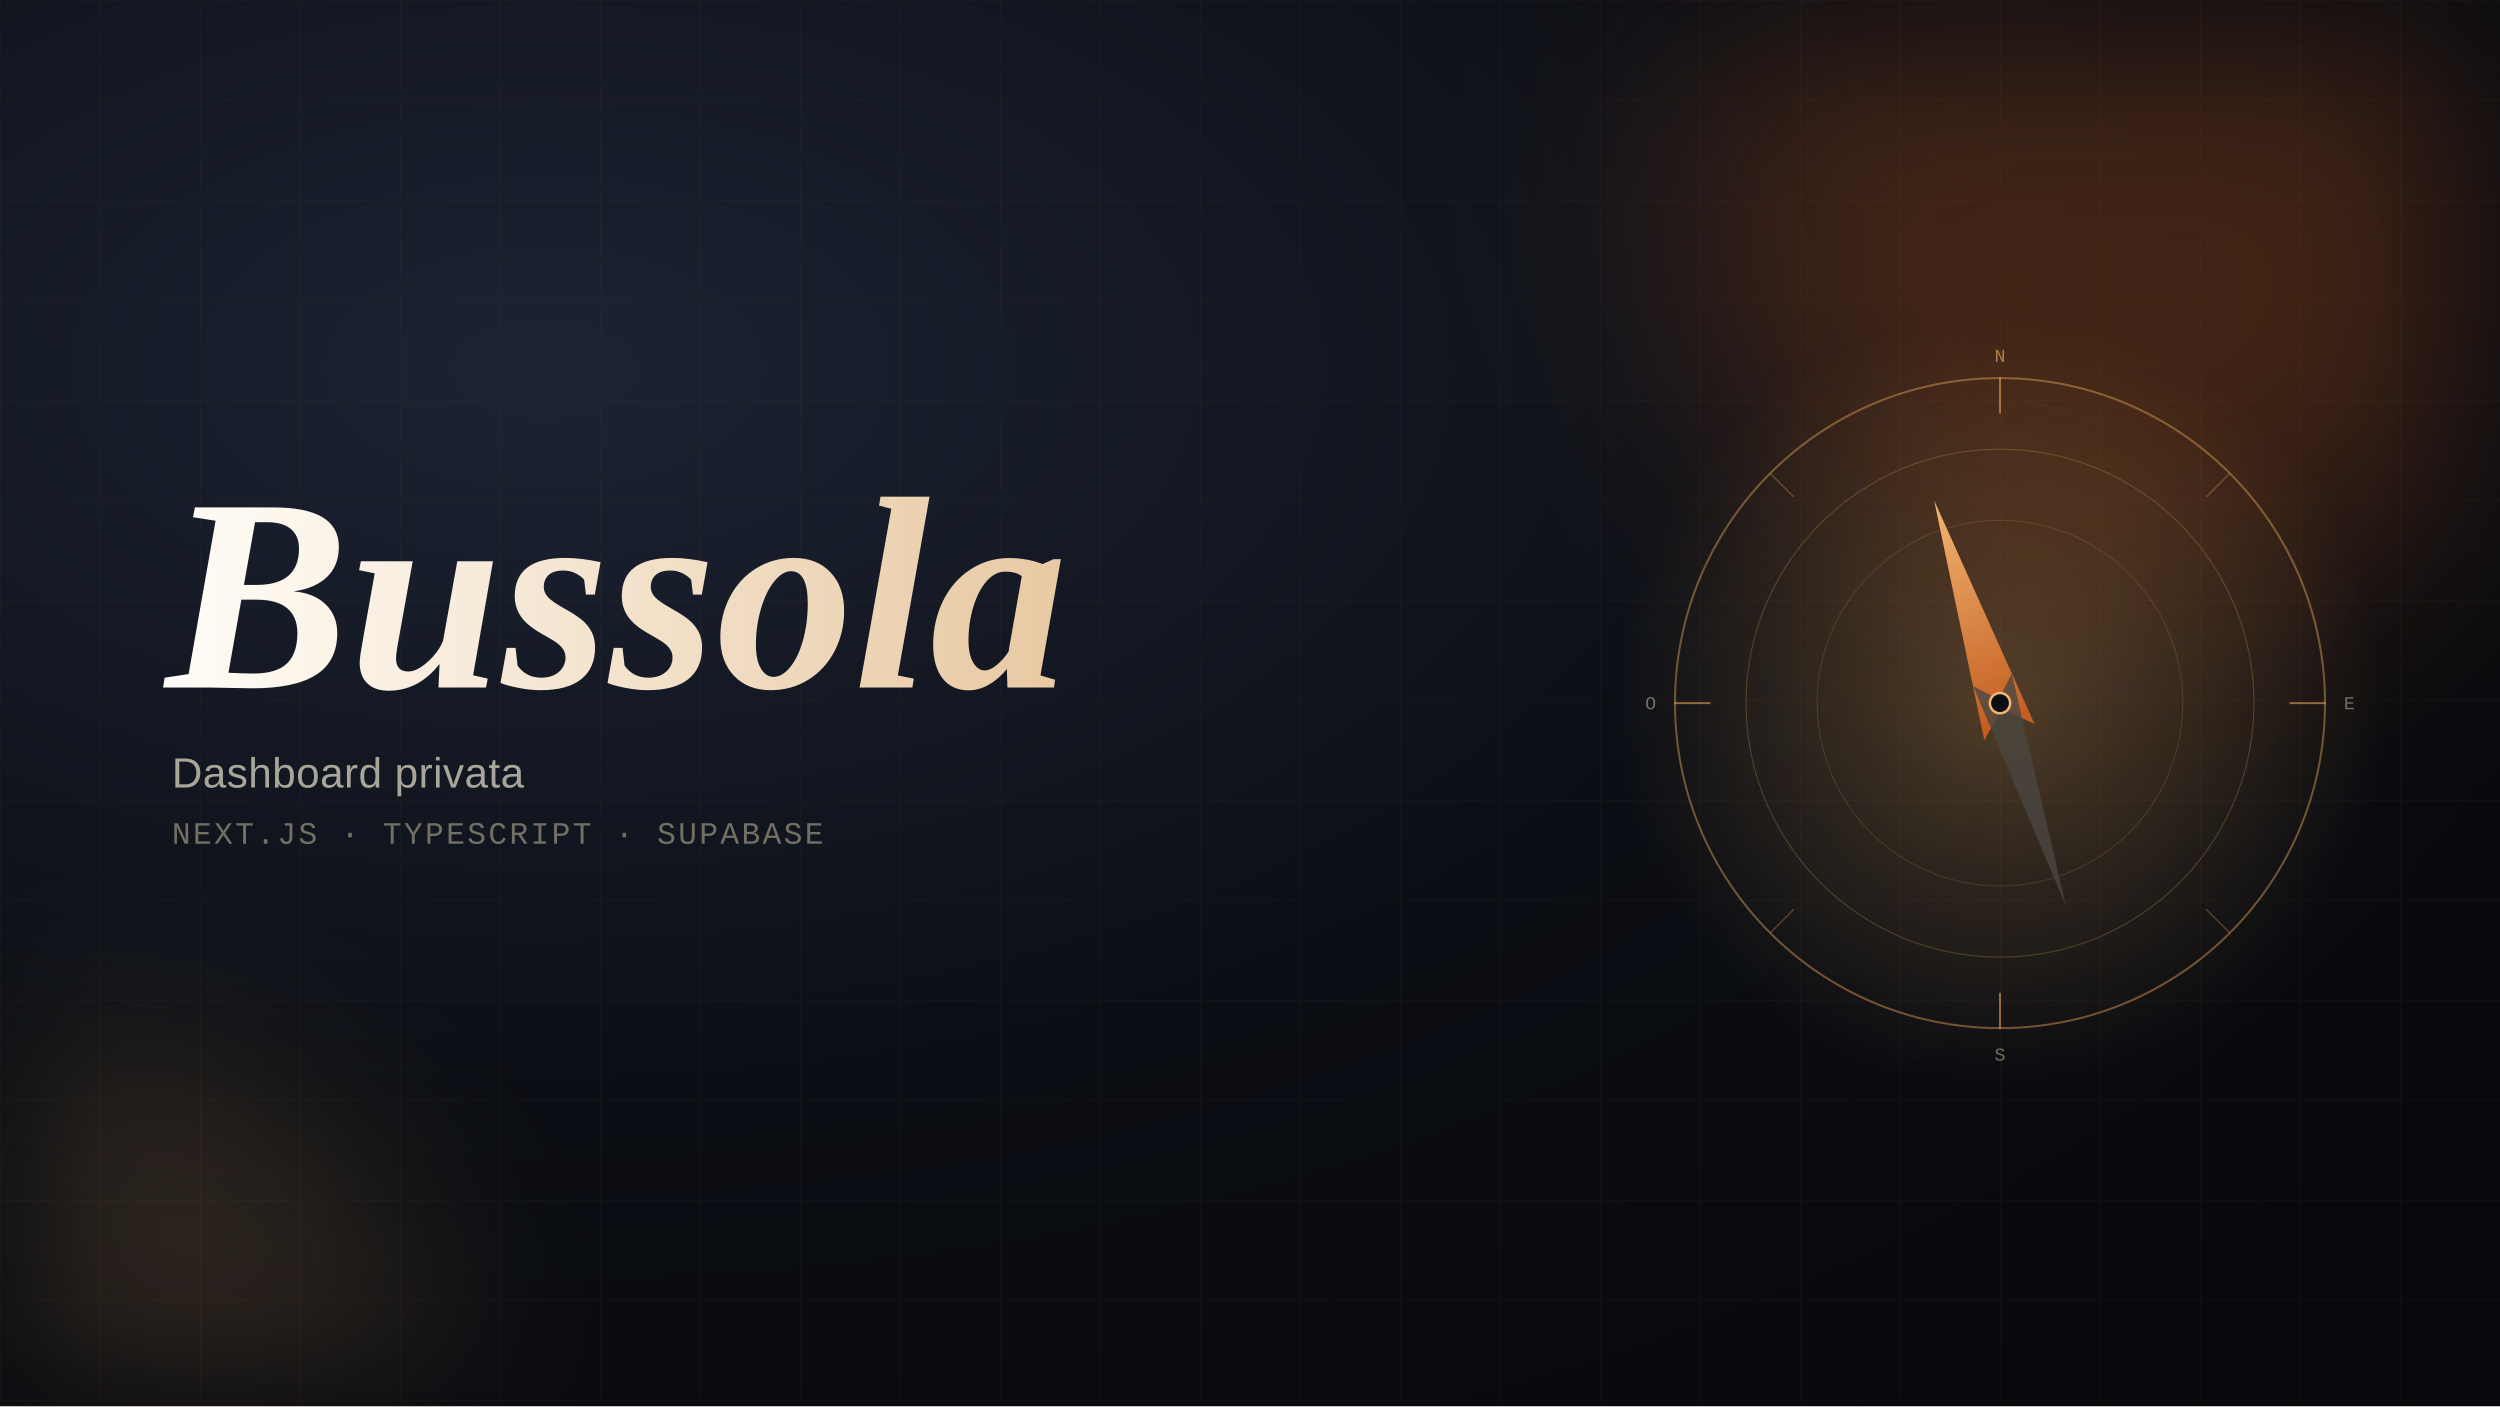
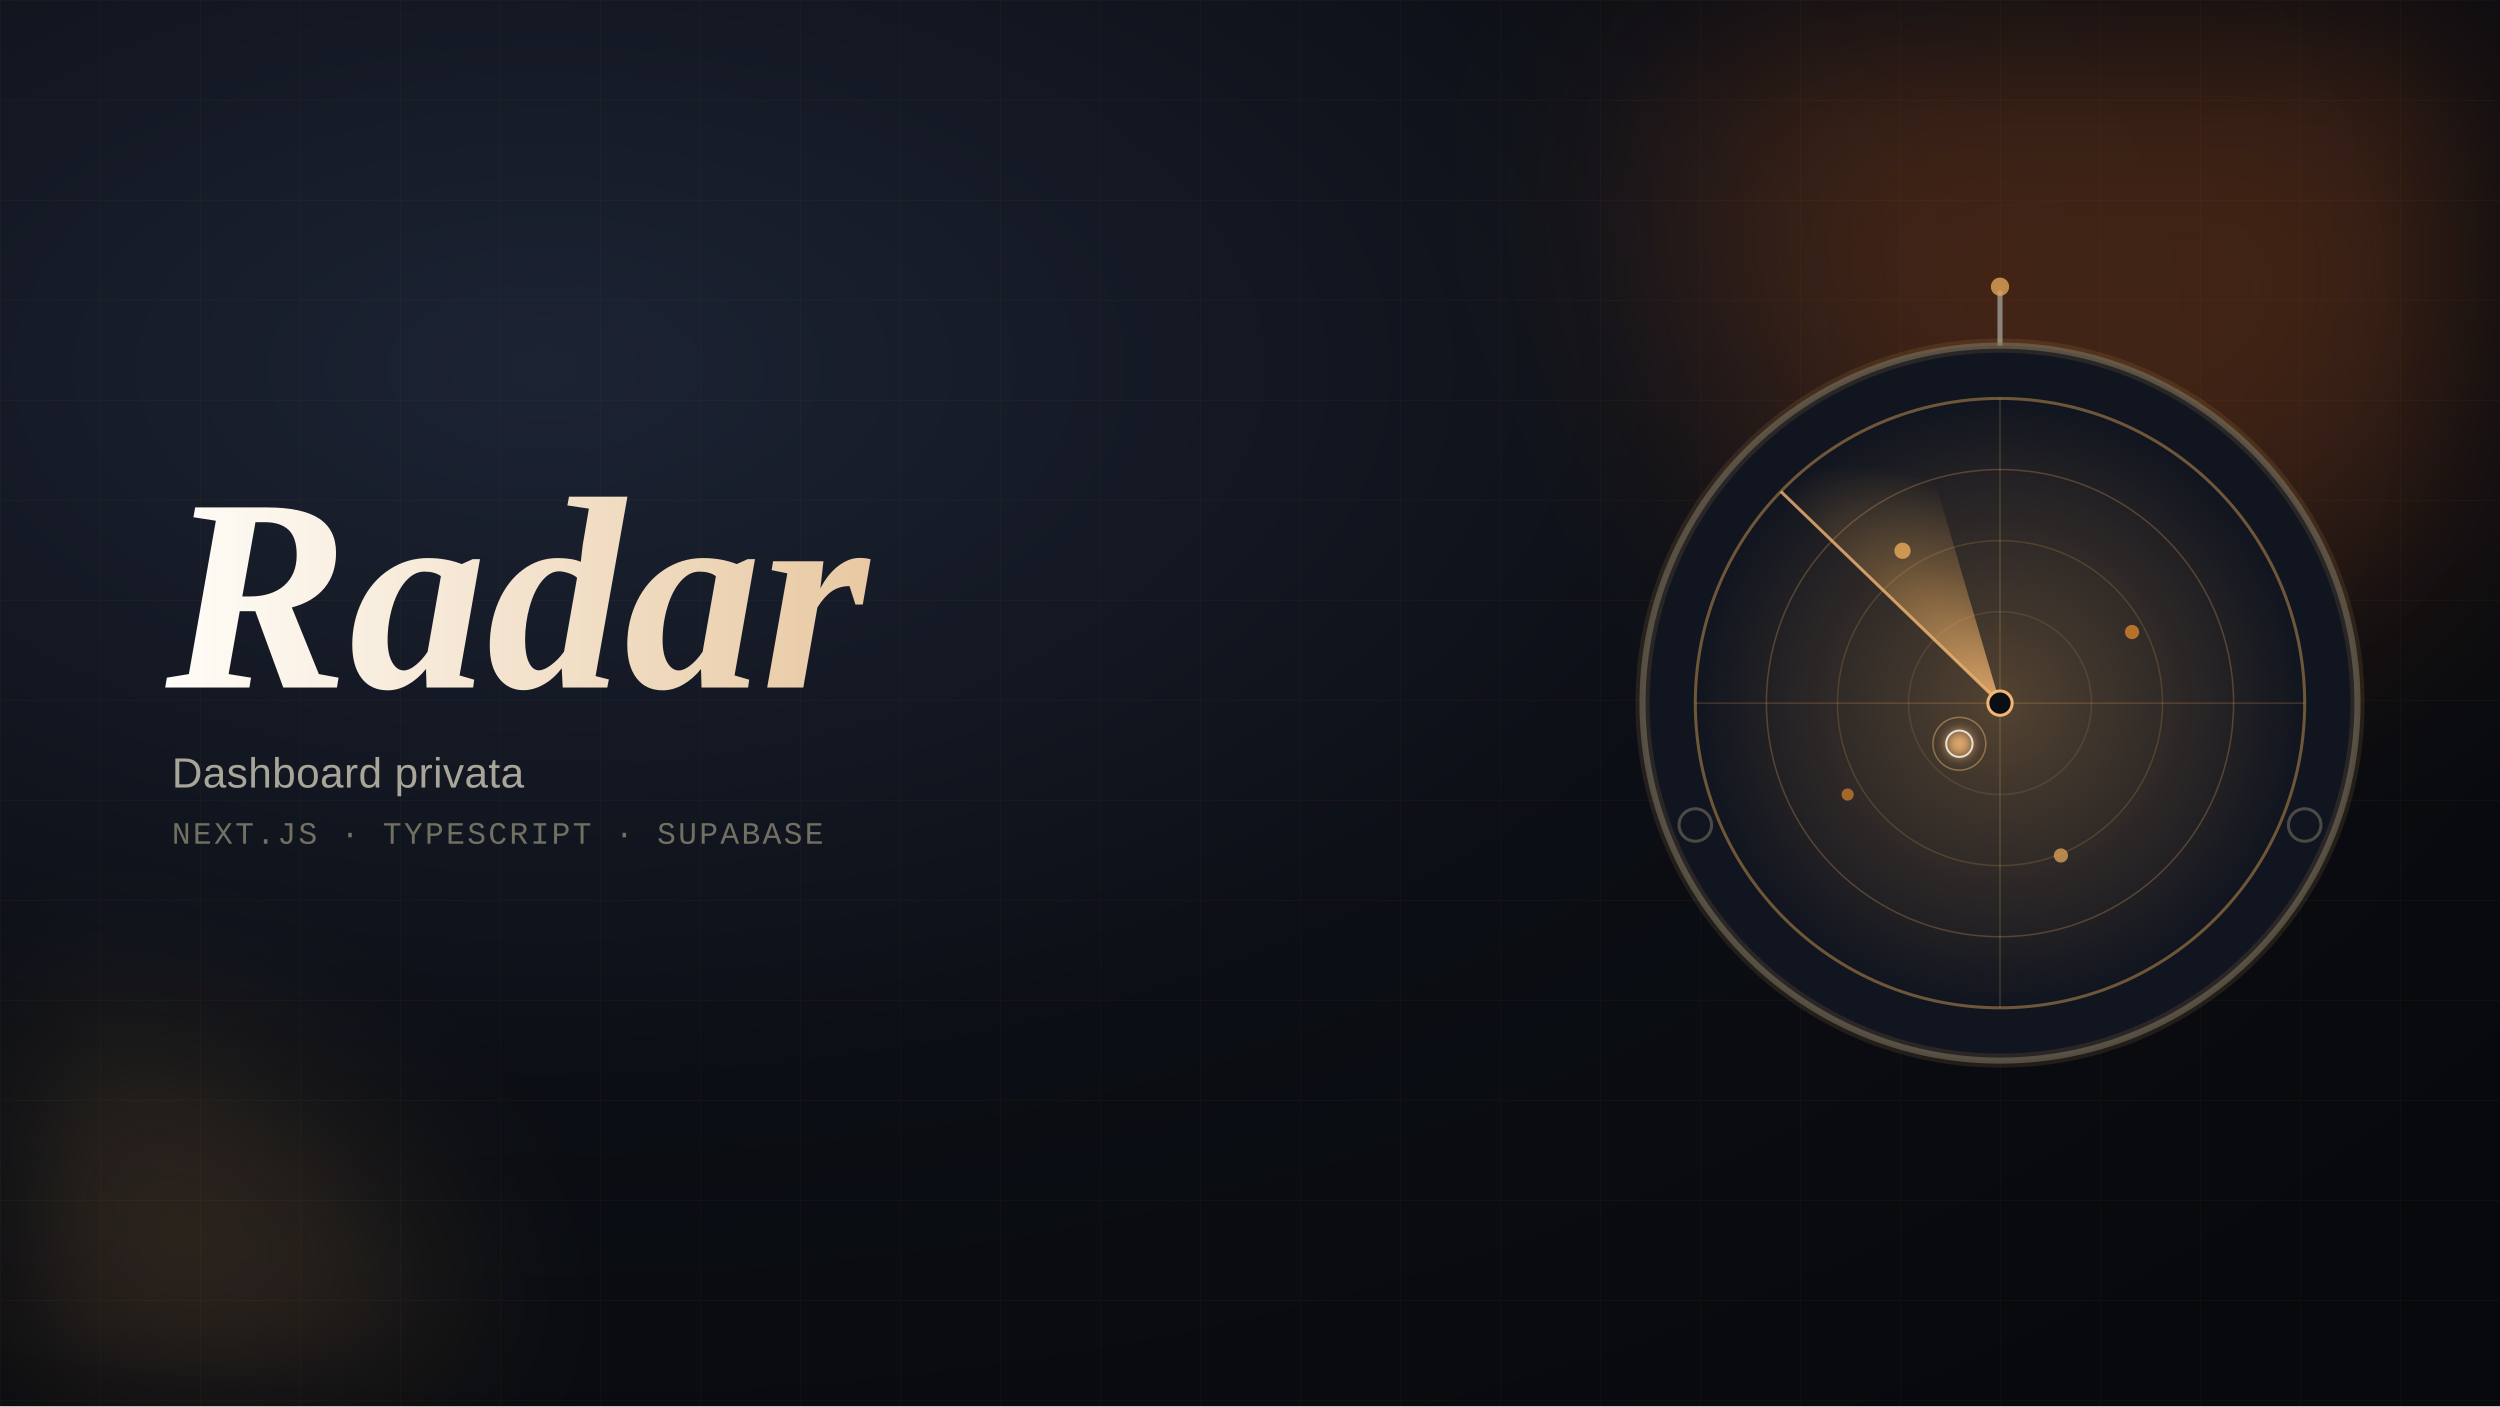
<svg xmlns="http://www.w3.org/2000/svg" width="1600" height="900" viewBox="0 0 1600 900">
  <defs>
    <radialGradient id="bg" cx="22%" cy="26%" r="95%">
      <stop offset="0%" stop-color="#1c2333" />
      <stop offset="55%" stop-color="#0b0e14" />
      <stop offset="100%" stop-color="#08090d" />
    </radialGradient>
-     <radialGradient id="dialFade" cx="50%" cy="50%" r="50%">
-       <stop offset="0%" stop-color="#e0a458" stop-opacity="0.3" />
-       <stop offset="70%" stop-color="#e0a458" stop-opacity="0.09" />
+     <radialGradient id="screenFade" cx="50%" cy="50%" r="50%">
+       <stop offset="0%" stop-color="#e0a458" stop-opacity="0.32" />
+       <stop offset="70%" stop-color="#e0a458" stop-opacity="0.1" />
      <stop offset="100%" stop-color="#e0a458" stop-opacity="0" />
    </radialGradient>
    <linearGradient id="titleFade" x1="0" y1="0" x2="1" y2="0">
      <stop offset="0%" stop-color="#fffdf8" />
      <stop offset="100%" stop-color="#e8c9a3" />
    </linearGradient>
-     <linearGradient id="needleN" x1="0" y1="1" x2="0" y2="0">
-       <stop offset="0%" stop-color="#c25a1e" />
-       <stop offset="100%" stop-color="#f2b673" />
-     </linearGradient>
+     <radialGradient id="sweepFade" cx="0%" cy="100%" r="100%">
+       <stop offset="0%" stop-color="#f2b673" stop-opacity="0.85" />
+       <stop offset="60%" stop-color="#e0a458" stop-opacity="0.28" />
+       <stop offset="100%" stop-color="#e0a458" stop-opacity="0" />
+     </radialGradient>
    <filter id="blur1" x="-50%" y="-50%" width="200%" height="200%">
      <feGaussianBlur stdDeviation="80" />
    </filter>
    <filter id="blur2" x="-50%" y="-50%" width="200%" height="200%">
      <feGaussianBlur stdDeviation="60" />
+     </filter>
+     <filter id="blipGlow" x="-200%" y="-200%" width="500%" height="500%">
+       <feGaussianBlur stdDeviation="6" />
    </filter>
    <pattern id="grid" width="64" height="64" patternUnits="userSpaceOnUse">
      <path d="M64 0H0V64" fill="none" stroke="#e8792e" stroke-opacity="0.05" stroke-width="1" />
    </pattern>
  </defs>
  <rect width="1600" height="900" fill="url(#bg)" />
  <rect width="1600" height="900" fill="url(#grid)" />
  <circle cx="1360" cy="120" r="280" fill="#c25a1e" opacity="0.3" filter="url(#blur1)" />
  <circle cx="40" cy="900" r="240" fill="#e0a458" opacity="0.16" filter="url(#blur2)" />
  <g transform="translate(1280,450) scale(0.65)">
-     <circle r="380" fill="url(#dialFade)" />
-     <circle r="320" fill="none" stroke="#e0a458" stroke-opacity="0.45" stroke-width="2" />
-     <circle r="250" fill="none" stroke="#e0a458" stroke-opacity="0.28" stroke-width="1" />
-     <circle r="180" fill="none" stroke="#e0a458" stroke-opacity="0.18" stroke-width="1" />
-     <g stroke="#e0a458" stroke-opacity="0.6" stroke-width="2" stroke-linecap="round">
-       <line x1="0" y1="-320" x2="0" y2="-286" />
-       <line x1="0" y1="320" x2="0" y2="286" />
-       <line x1="-320" y1="0" x2="-286" y2="0" />
-       <line x1="320" y1="0" x2="286" y2="0" />
+     <line x1="0" y1="-352" x2="0" y2="-404" stroke="#8a8578" stroke-width="5" stroke-linecap="round" />
+     <circle cx="0" cy="-410" r="9" fill="#e0a458" opacity="0.8" />
+     <circle r="352" fill="#11151f" stroke="#726f63" stroke-opacity="0.55" stroke-width="6" />
+     <circle r="352" fill="none" stroke="#e0a458" stroke-opacity="0.12" stroke-width="14" />
+     <circle cx="-300" cy="120" r="16" fill="none" stroke="#726f63" stroke-opacity="0.6" stroke-width="3" />
+     <circle cx="300" cy="120" r="16" fill="none" stroke="#726f63" stroke-opacity="0.6" stroke-width="3" />
+     <circle r="300" fill="url(#screenFade)" />
+     <circle r="300" fill="none" stroke="#e0a458" stroke-opacity="0.45" stroke-width="3" />
+     <circle r="230" fill="none" stroke="#e0a458" stroke-opacity="0.28" stroke-width="1.5" />
+     <circle r="160" fill="none" stroke="#e0a458" stroke-opacity="0.2" stroke-width="1.5" />
+     <circle r="90" fill="none" stroke="#e0a458" stroke-opacity="0.14" stroke-width="1.5" />
+     <g stroke="#e0a458" stroke-opacity="0.22" stroke-width="1.5">
+       <line x1="-300" y1="0" x2="300" y2="0" />
+       <line x1="0" y1="-300" x2="0" y2="300" />
    </g>
-     <g stroke="#e0a458" stroke-opacity="0.3" stroke-width="1.5">
-       <line x1="-226" y1="-226" x2="-203" y2="-203" />
-       <line x1="226" y1="-226" x2="203" y2="-203" />
-       <line x1="-226" y1="226" x2="-203" y2="203" />
-       <line x1="226" y1="226" x2="203" y2="203" />
+     <g transform="rotate(-46)">
+       <path d="M0 0 L0 -300 A300 300 0 0 1 148 -260 Z" fill="url(#sweepFade)" />
+       <line x1="0" y1="0" x2="0" y2="-300" stroke="#f2b673" stroke-opacity="0.8" stroke-width="3" />
    </g>
-     <text x="0" y="-336" text-anchor="middle" font-family="Courier New, monospace" font-size="18" letter-spacing="2" fill="#e0a458" opacity="0.7">N</text>
-     <text x="0" y="352" text-anchor="middle" font-family="Courier New, monospace" font-size="18" letter-spacing="2" fill="#726f63">S</text>
-     <text x="-344" y="6" text-anchor="middle" font-family="Courier New, monospace" font-size="18" letter-spacing="2" fill="#726f63">O</text>
-     <text x="344" y="6" text-anchor="middle" font-family="Courier New, monospace" font-size="18" letter-spacing="2" fill="#726f63">E</text>
-     <g transform="rotate(-18)">
-       <path d="M0 -210 L26 30 L0 6 L-26 30 Z" fill="url(#needleN)" />
-       <path d="M0 210 L20 -24 L0 -4 L-20 -24 Z" fill="#4a4640" opacity="0.8" />
-     </g>
-     <circle r="10" fill="#0b0e14" stroke="#f2b673" stroke-width="2.5" />
+     <circle cx="-96" cy="-150" r="8" fill="#e0a458" opacity="0.85" />
+     <circle cx="130" cy="-70" r="7" fill="#d9822b" opacity="0.8" />
+     <circle cx="60" cy="150" r="7" fill="#e0a458" opacity="0.75" />
+     <circle cx="-150" cy="90" r="6" fill="#d9822b" opacity="0.7" />
+     <circle cx="-40" cy="40" r="13" fill="#f2b673" filter="url(#blipGlow)" opacity="0.9" />
+     <circle cx="-40" cy="40" r="13" fill="none" stroke="#fffdf8" stroke-width="2" opacity="0.8" />
+     <circle cx="-40" cy="40" r="26" fill="none" stroke="#f2b673" stroke-width="1.5" opacity="0.45" />
+     <circle r="12" fill="#0b0e14" stroke="#f2b673" stroke-width="3" />
  </g>
  <text x="106" y="440" font-family="Georgia, 'Times New Roman', serif" font-style="italic" font-weight="600" font-size="176" fill="url(#titleFade)">
-     Bussola
+     Radar
  </text>
  <text x="110" y="504" font-family="Arial, sans-serif" font-size="27" letter-spacing="0.3" fill="#a8a599">
    <tspan x="110" dy="0">Dashboard privata</tspan>
    <tspan x="110" dy="36" fill="#726f63" font-family="Courier New, monospace" font-size="20" letter-spacing="1.5">
      NEXT.JS · TYPESCRIPT · SUPABASE
    </tspan>
  </text>
</svg>
